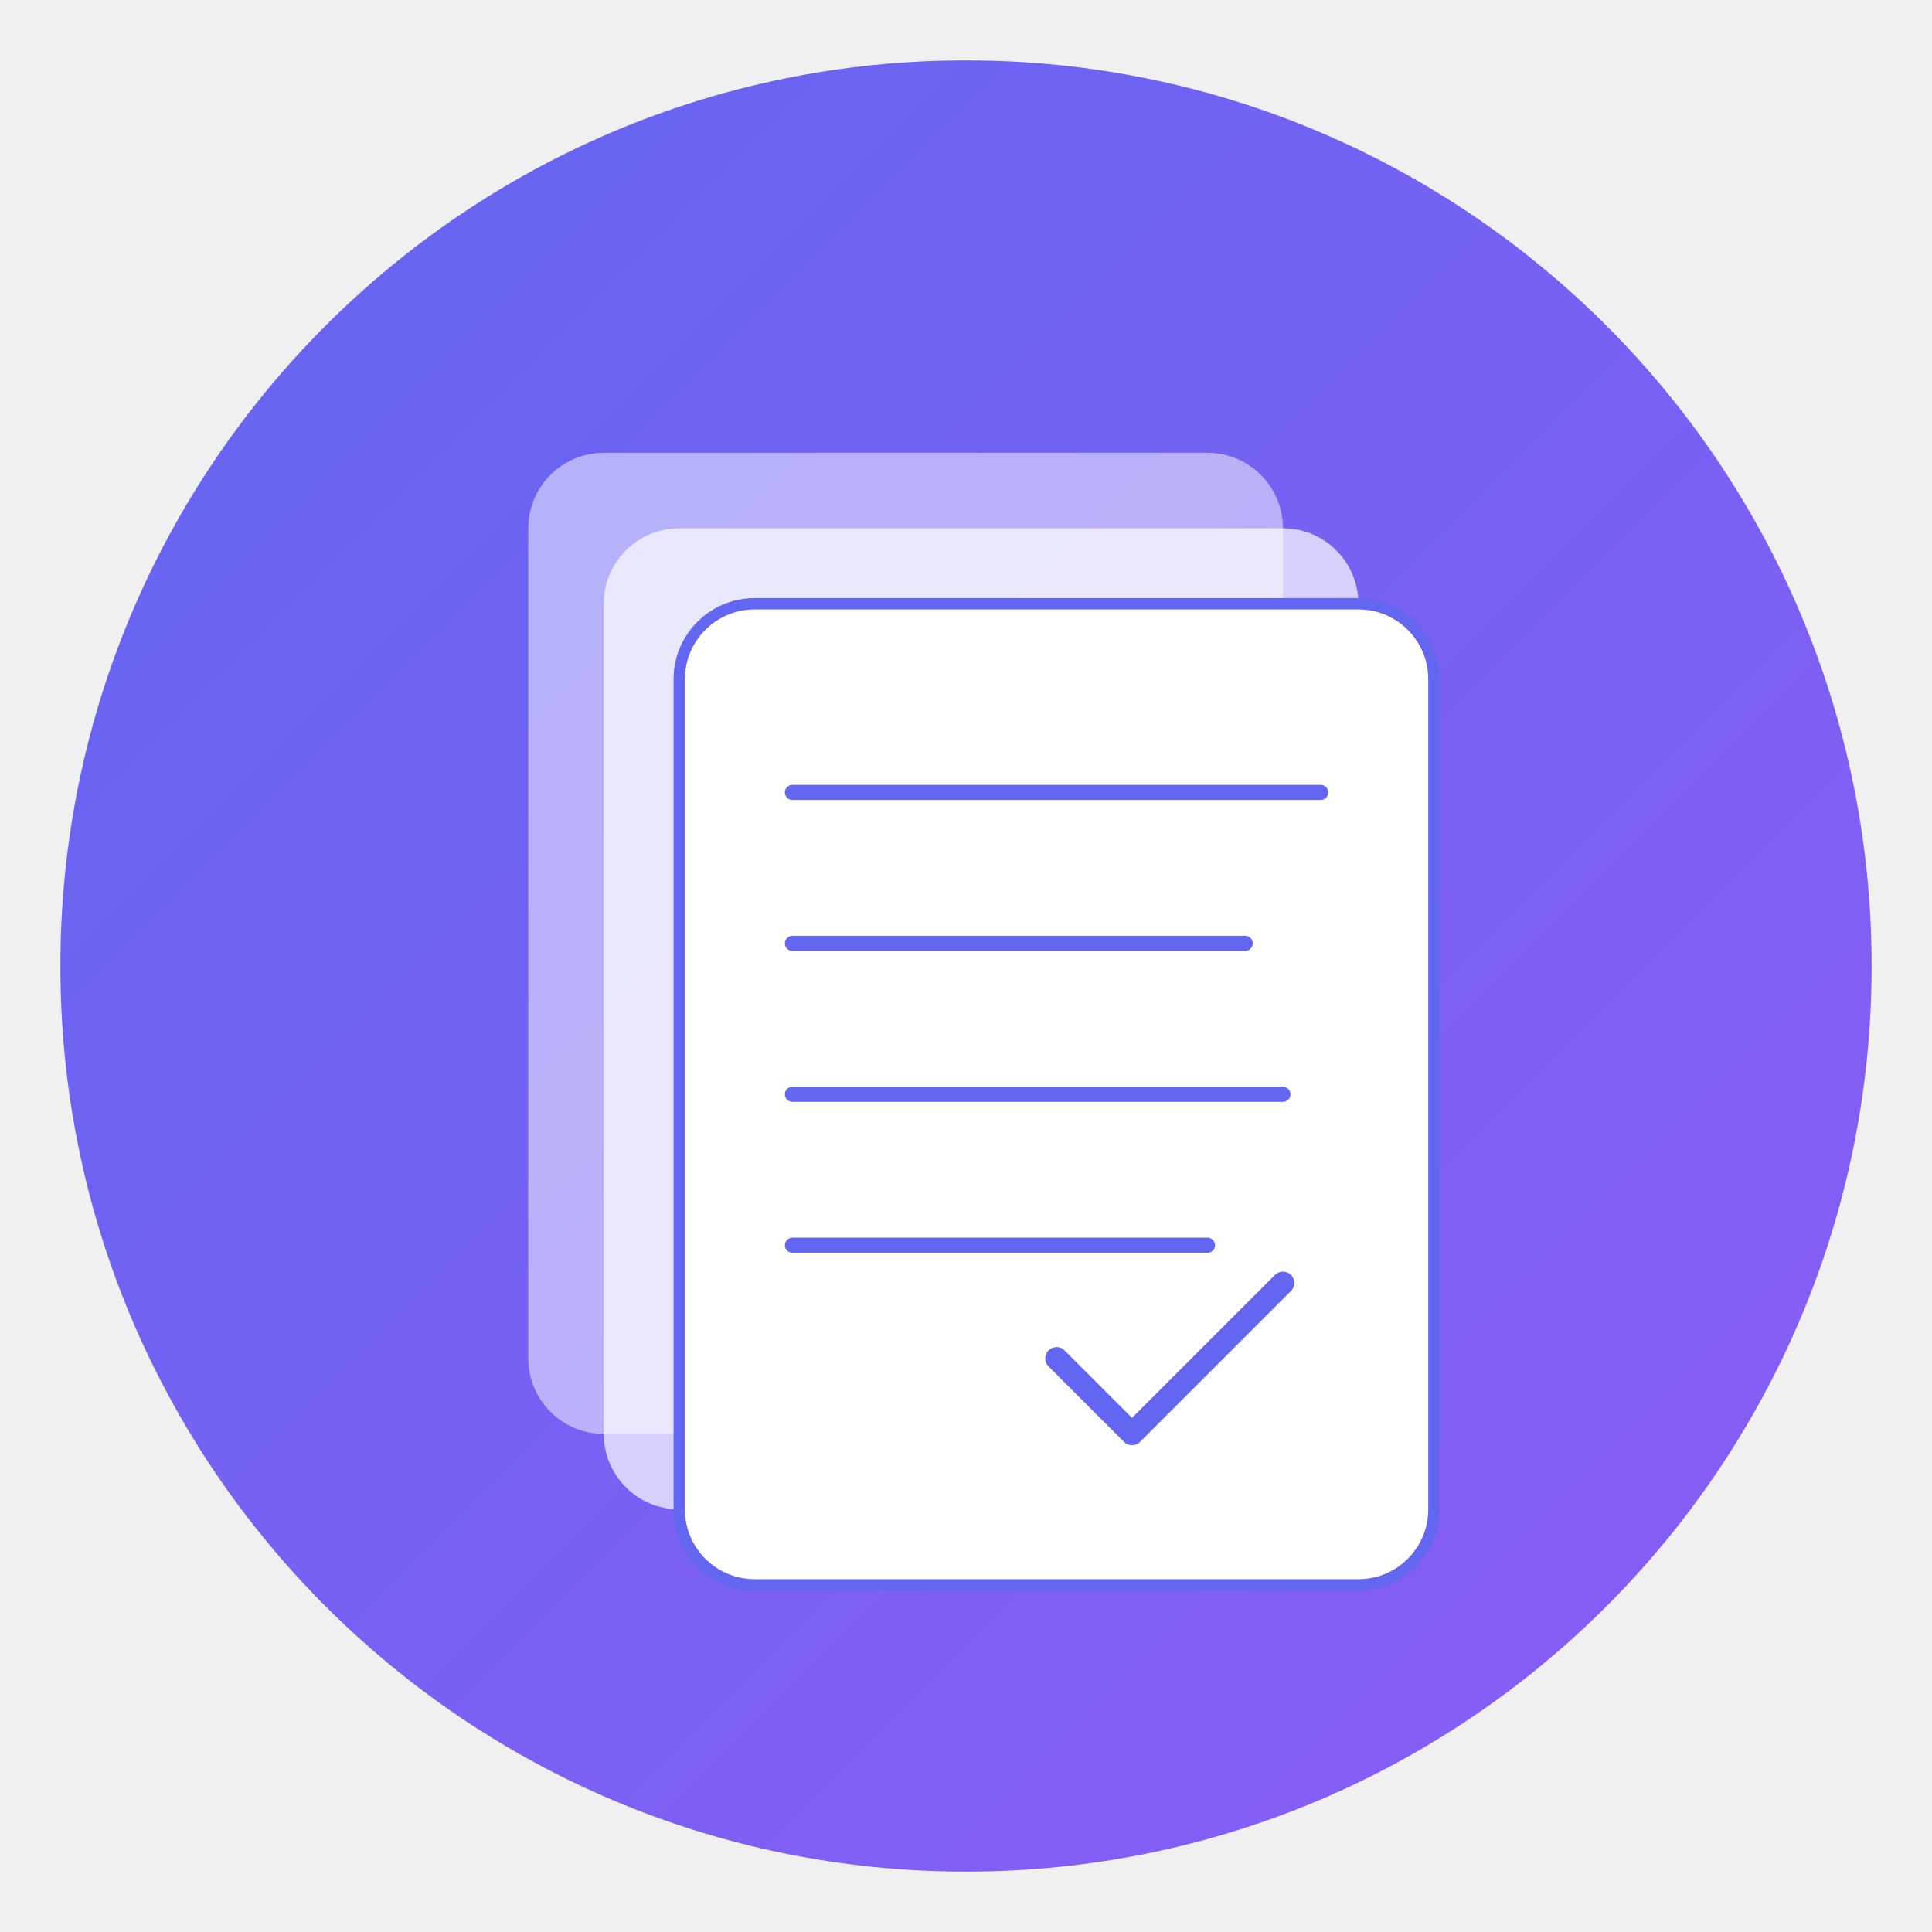
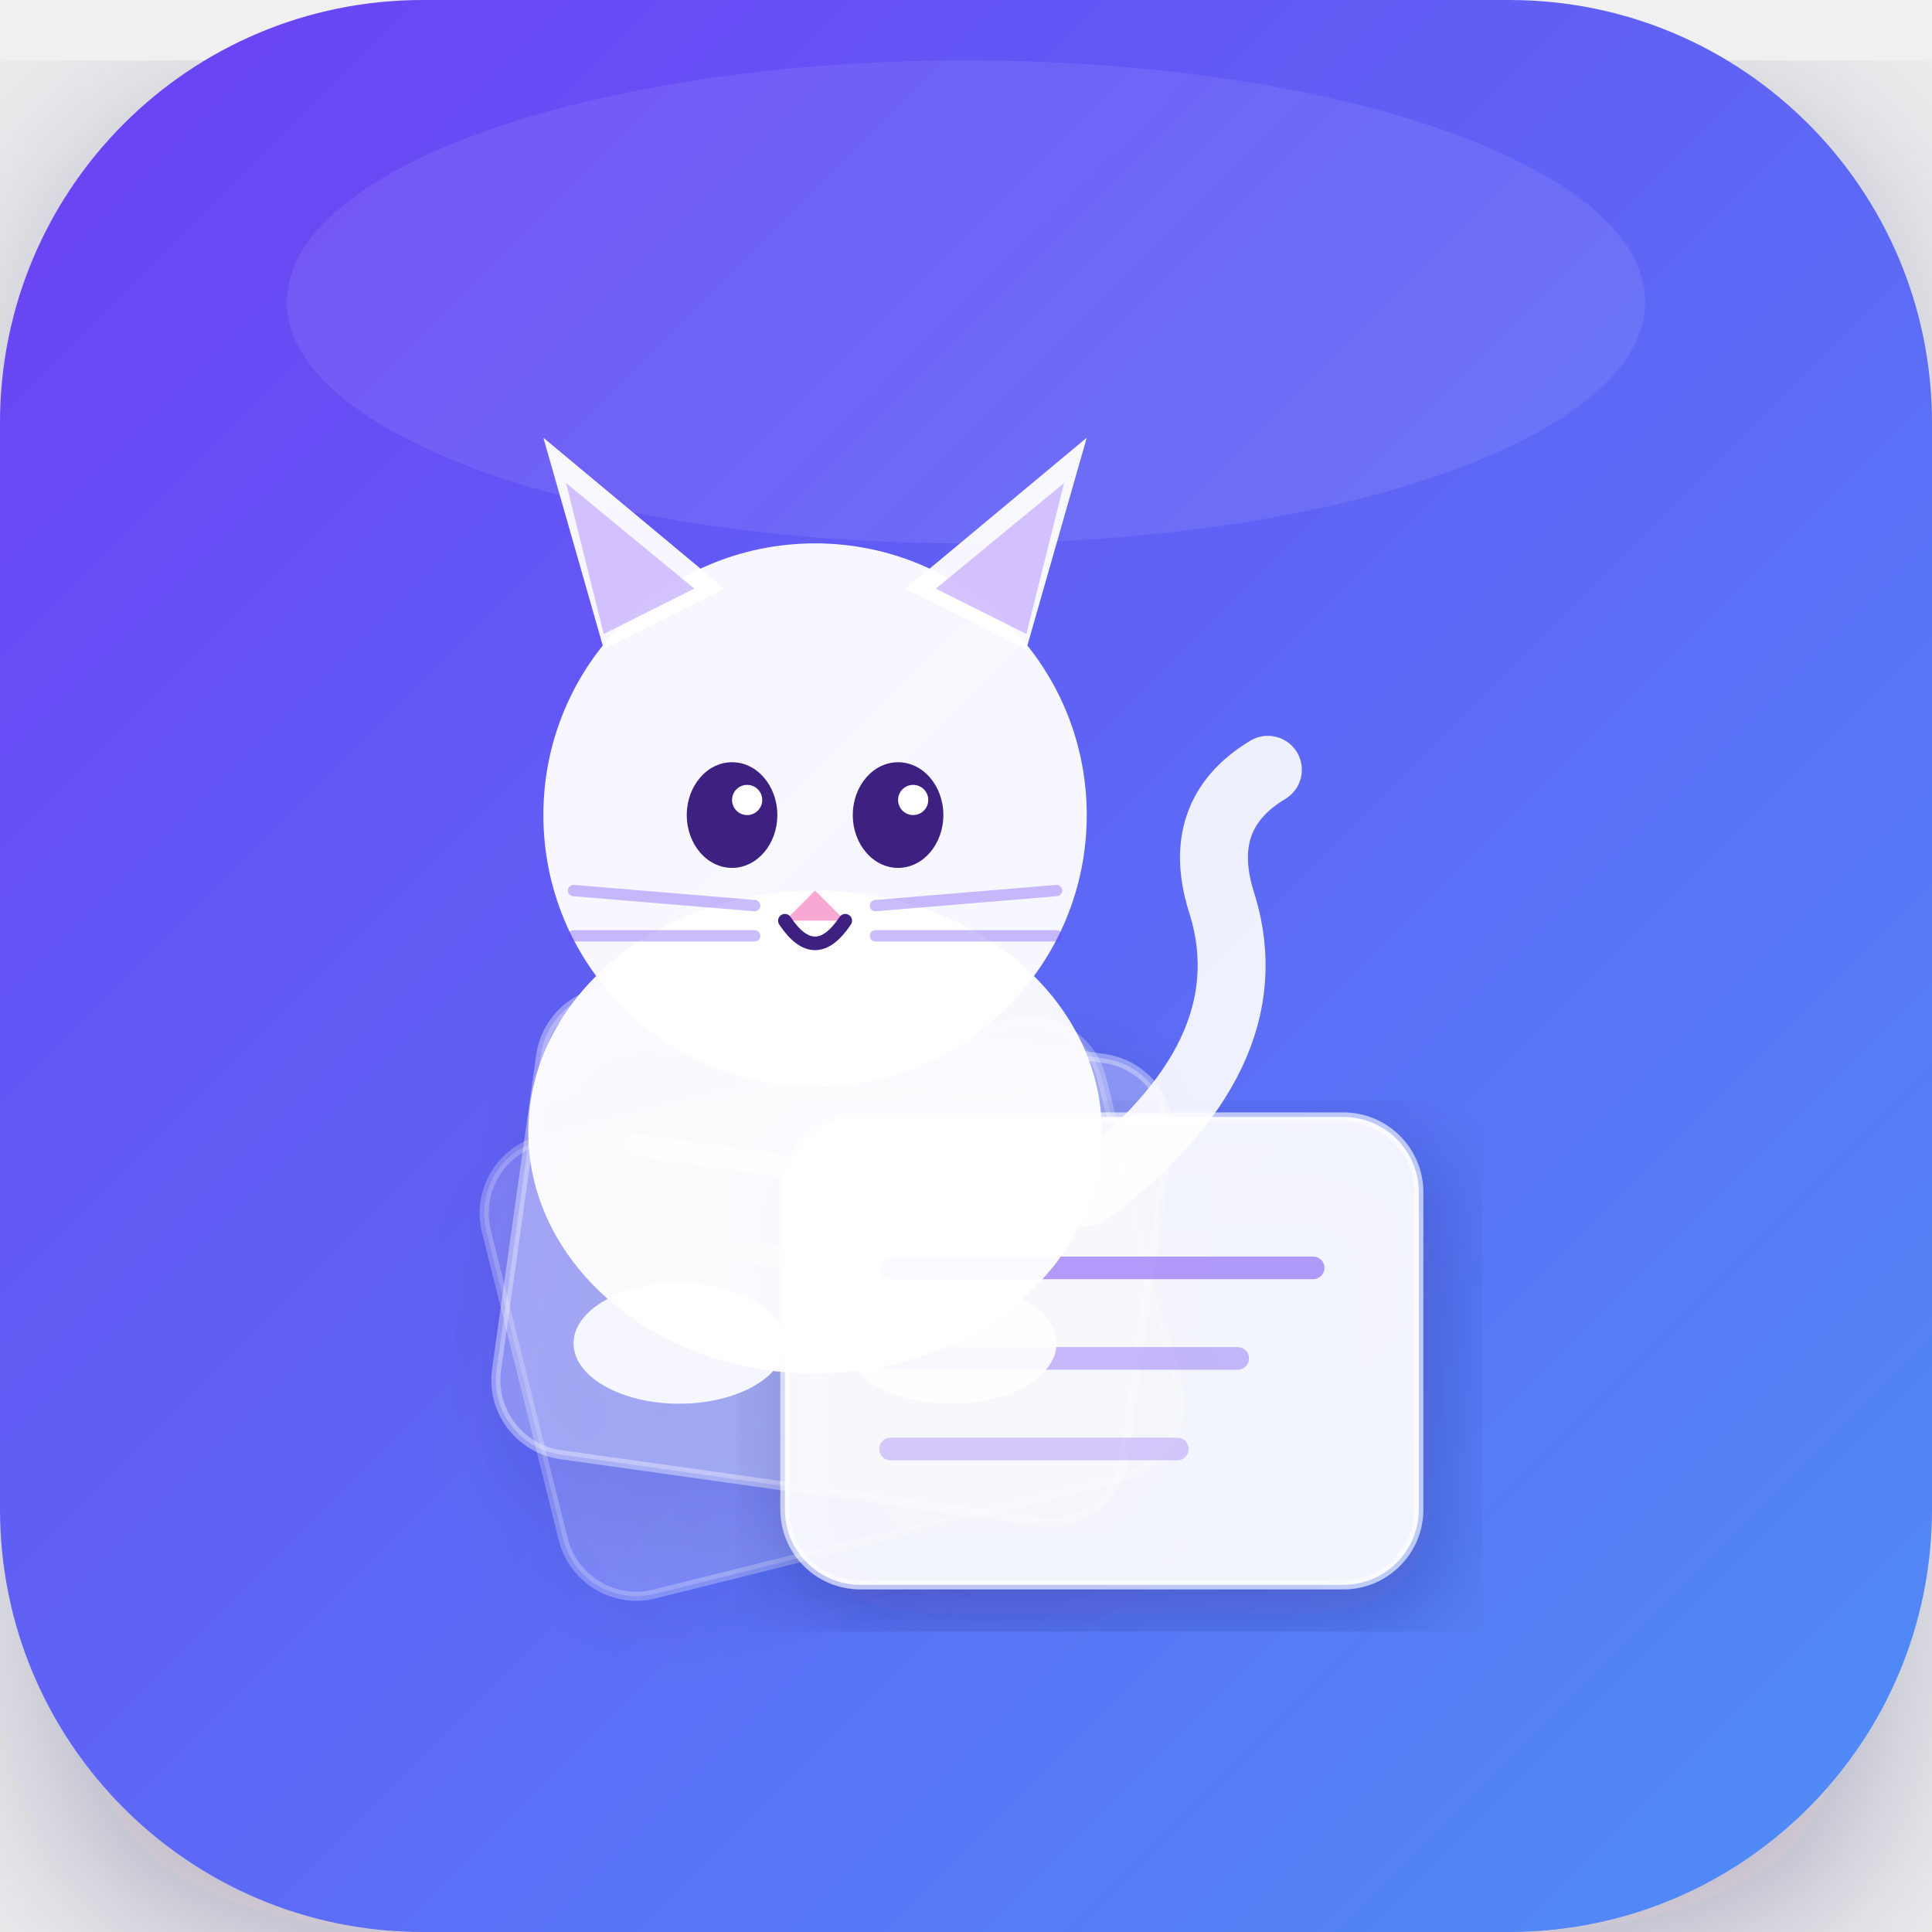
- <svg xmlns="http://www.w3.org/2000/svg" viewBox="0 0 512 512">
+ <svg xmlns="http://www.w3.org/2000/svg" width="256" height="256" viewBox="0 0 256 256" fill="none">
  <defs>
-     <linearGradient id="grad1" x1="0%" y1="0%" x2="100%" y2="100%">
-       <stop offset="0%" style="stop-color:#6366f1;stop-opacity:1" />
-       <stop offset="100%" style="stop-color:#8b5cf6;stop-opacity:1" />
+     <linearGradient id="bgGrad" x1="0" y1="0" x2="256" y2="256" gradientUnits="userSpaceOnUse">
+       <stop offset="0%" stop-color="#6C3FF4" />
+       <stop offset="100%" stop-color="#4F8EF7" />
    </linearGradient>
+     <linearGradient id="card1Grad" x1="0" y1="0" x2="1" y2="1" gradientUnits="objectBoundingBox">
+       <stop offset="0%" stop-color="#ffffff" stop-opacity="0.22" />
+       <stop offset="100%" stop-color="#ffffff" stop-opacity="0.08" />
+     </linearGradient>
+     <filter id="softShadow" x="-20%" y="-20%" width="140%" height="140%">
+       <feDropShadow dx="0" dy="8" stdDeviation="18" flood-color="#1a0a4a" flood-opacity="0.35" />
+     </filter>
+     <filter id="cardShadow">
+       <feDropShadow dx="2" dy="4" stdDeviation="6" flood-color="#1a0a4a" flood-opacity="0.25" />
+     </filter>
+     <clipPath id="roundedSquare">
+       <rect width="256" height="256" rx="56" />
+     </clipPath>
  </defs>
-   <circle cx="256" cy="256" r="240" fill="url(#grad1)" />
-   <rect x="180" y="160" width="200" height="260" rx="20" fill="#ffffff" opacity="0.9" />
-   <rect x="160" y="140" width="200" height="260" rx="20" fill="#ffffff" opacity="0.7" />
-   <rect x="140" y="120" width="200" height="260" rx="20" fill="#ffffff" opacity="0.5" />
-   <rect x="180" y="160" width="200" height="260" rx="20" fill="#ffffff" stroke="#6366f1" stroke-width="3" />
-   <line x1="210" y1="210" x2="350" y2="210" stroke="#6366f1" stroke-width="4" stroke-linecap="round" />
-   <line x1="210" y1="250" x2="330" y2="250" stroke="#6366f1" stroke-width="4" stroke-linecap="round" />
-   <line x1="210" y1="290" x2="340" y2="290" stroke="#6366f1" stroke-width="4" stroke-linecap="round" />
-   <line x1="210" y1="330" x2="320" y2="330" stroke="#6366f1" stroke-width="4" stroke-linecap="round" />
-   <path d="M 280 360 L 300 380 L 340 340" stroke="#6366f1" stroke-width="6" stroke-linecap="round" stroke-linejoin="round" fill="none" />
+   <rect width="256" height="256" rx="56" fill="url(#bgGrad)" filter="url(#softShadow)" />
+   <ellipse cx="128" cy="40" rx="90" ry="32" fill="white" fill-opacity="0.08" />
+   <g filter="url(#cardShadow)" transform="rotate(-14, 128, 170)">
+     <rect x="68" y="138" width="84" height="62" rx="10" fill="white" fill-opacity="0.18" />
+     <rect x="68" y="138" width="84" height="62" rx="10" stroke="white" stroke-opacity="0.25" stroke-width="1.2" />
+   </g>
+   <g filter="url(#cardShadow)" transform="rotate(8, 128, 170)">
+     <rect x="68" y="138" width="84" height="62" rx="10" fill="white" fill-opacity="0.28" />
+     <rect x="68" y="138" width="84" height="62" rx="10" stroke="white" stroke-opacity="0.35" stroke-width="1.2" />
+     <line x1="82" y1="158" x2="138" y2="158" stroke="white" stroke-opacity="0.5" stroke-width="3" stroke-linecap="round" />
+     <line x1="82" y1="170" x2="128" y2="170" stroke="white" stroke-opacity="0.35" stroke-width="3" stroke-linecap="round" />
+   </g>
+   <g filter="url(#cardShadow)">
+     <rect x="104" y="148" width="84" height="62" rx="10" fill="white" fill-opacity="0.92" />
+     <rect x="104" y="148" width="84" height="62" rx="10" stroke="white" stroke-opacity="0.6" stroke-width="1.2" />
+     <line x1="118" y1="168" x2="174" y2="168" stroke="#6C3FF4" stroke-opacity="0.5" stroke-width="3" stroke-linecap="round" />
+     <line x1="118" y1="180" x2="164" y2="180" stroke="#6C3FF4" stroke-opacity="0.35" stroke-width="3" stroke-linecap="round" />
+     <line x1="118" y1="192" x2="156" y2="192" stroke="#6C3FF4" stroke-opacity="0.25" stroke-width="3" stroke-linecap="round" />
+   </g>
+   <ellipse cx="108" cy="150" rx="38" ry="32" fill="white" fill-opacity="0.95" />
+   <circle cx="108" cy="108" r="36" fill="white" fill-opacity="0.95" />
+   <polygon points="80,86 72,58 96,78" fill="white" fill-opacity="0.95" />
+   <polygon points="80,84 75,64 92,78" fill="#C4AAFF" fill-opacity="0.7" />
+   <polygon points="136,86 144,58 120,78" fill="white" fill-opacity="0.95" />
+   <polygon points="136,84 141,64 124,78" fill="#C4AAFF" fill-opacity="0.7" />
+   <ellipse cx="97" cy="108" rx="6" ry="7" fill="#3d2080" />
+   <ellipse cx="119" cy="108" rx="6" ry="7" fill="#3d2080" />
+   <circle cx="99" cy="106" r="2" fill="white" />
+   <circle cx="121" cy="106" r="2" fill="white" />
+   <polygon points="108,118 104,122 112,122" fill="#F9A8D4" />
+   <path d="M104 122 Q108 128 112 122" stroke="#3d2080" stroke-width="1.8" fill="none" stroke-linecap="round" />
+   <line x1="76" y1="118" x2="100" y2="120" stroke="#6C3FF4" stroke-opacity="0.35" stroke-width="1.5" stroke-linecap="round" />
+   <line x1="76" y1="124" x2="100" y2="124" stroke="#6C3FF4" stroke-opacity="0.35" stroke-width="1.5" stroke-linecap="round" />
+   <line x1="140" y1="118" x2="116" y2="120" stroke="#6C3FF4" stroke-opacity="0.35" stroke-width="1.5" stroke-linecap="round" />
+   <line x1="140" y1="124" x2="116" y2="124" stroke="#6C3FF4" stroke-opacity="0.35" stroke-width="1.5" stroke-linecap="round" />
+   <path d="M144 158 Q168 140 162 120 Q158 108 168 102" stroke="white" stroke-opacity="0.9" stroke-width="9" fill="none" stroke-linecap="round" />
+   <ellipse cx="90" cy="178" rx="14" ry="8" fill="white" fill-opacity="0.9" />
+   <ellipse cx="126" cy="178" rx="14" ry="8" fill="white" fill-opacity="0.9" />
</svg>
